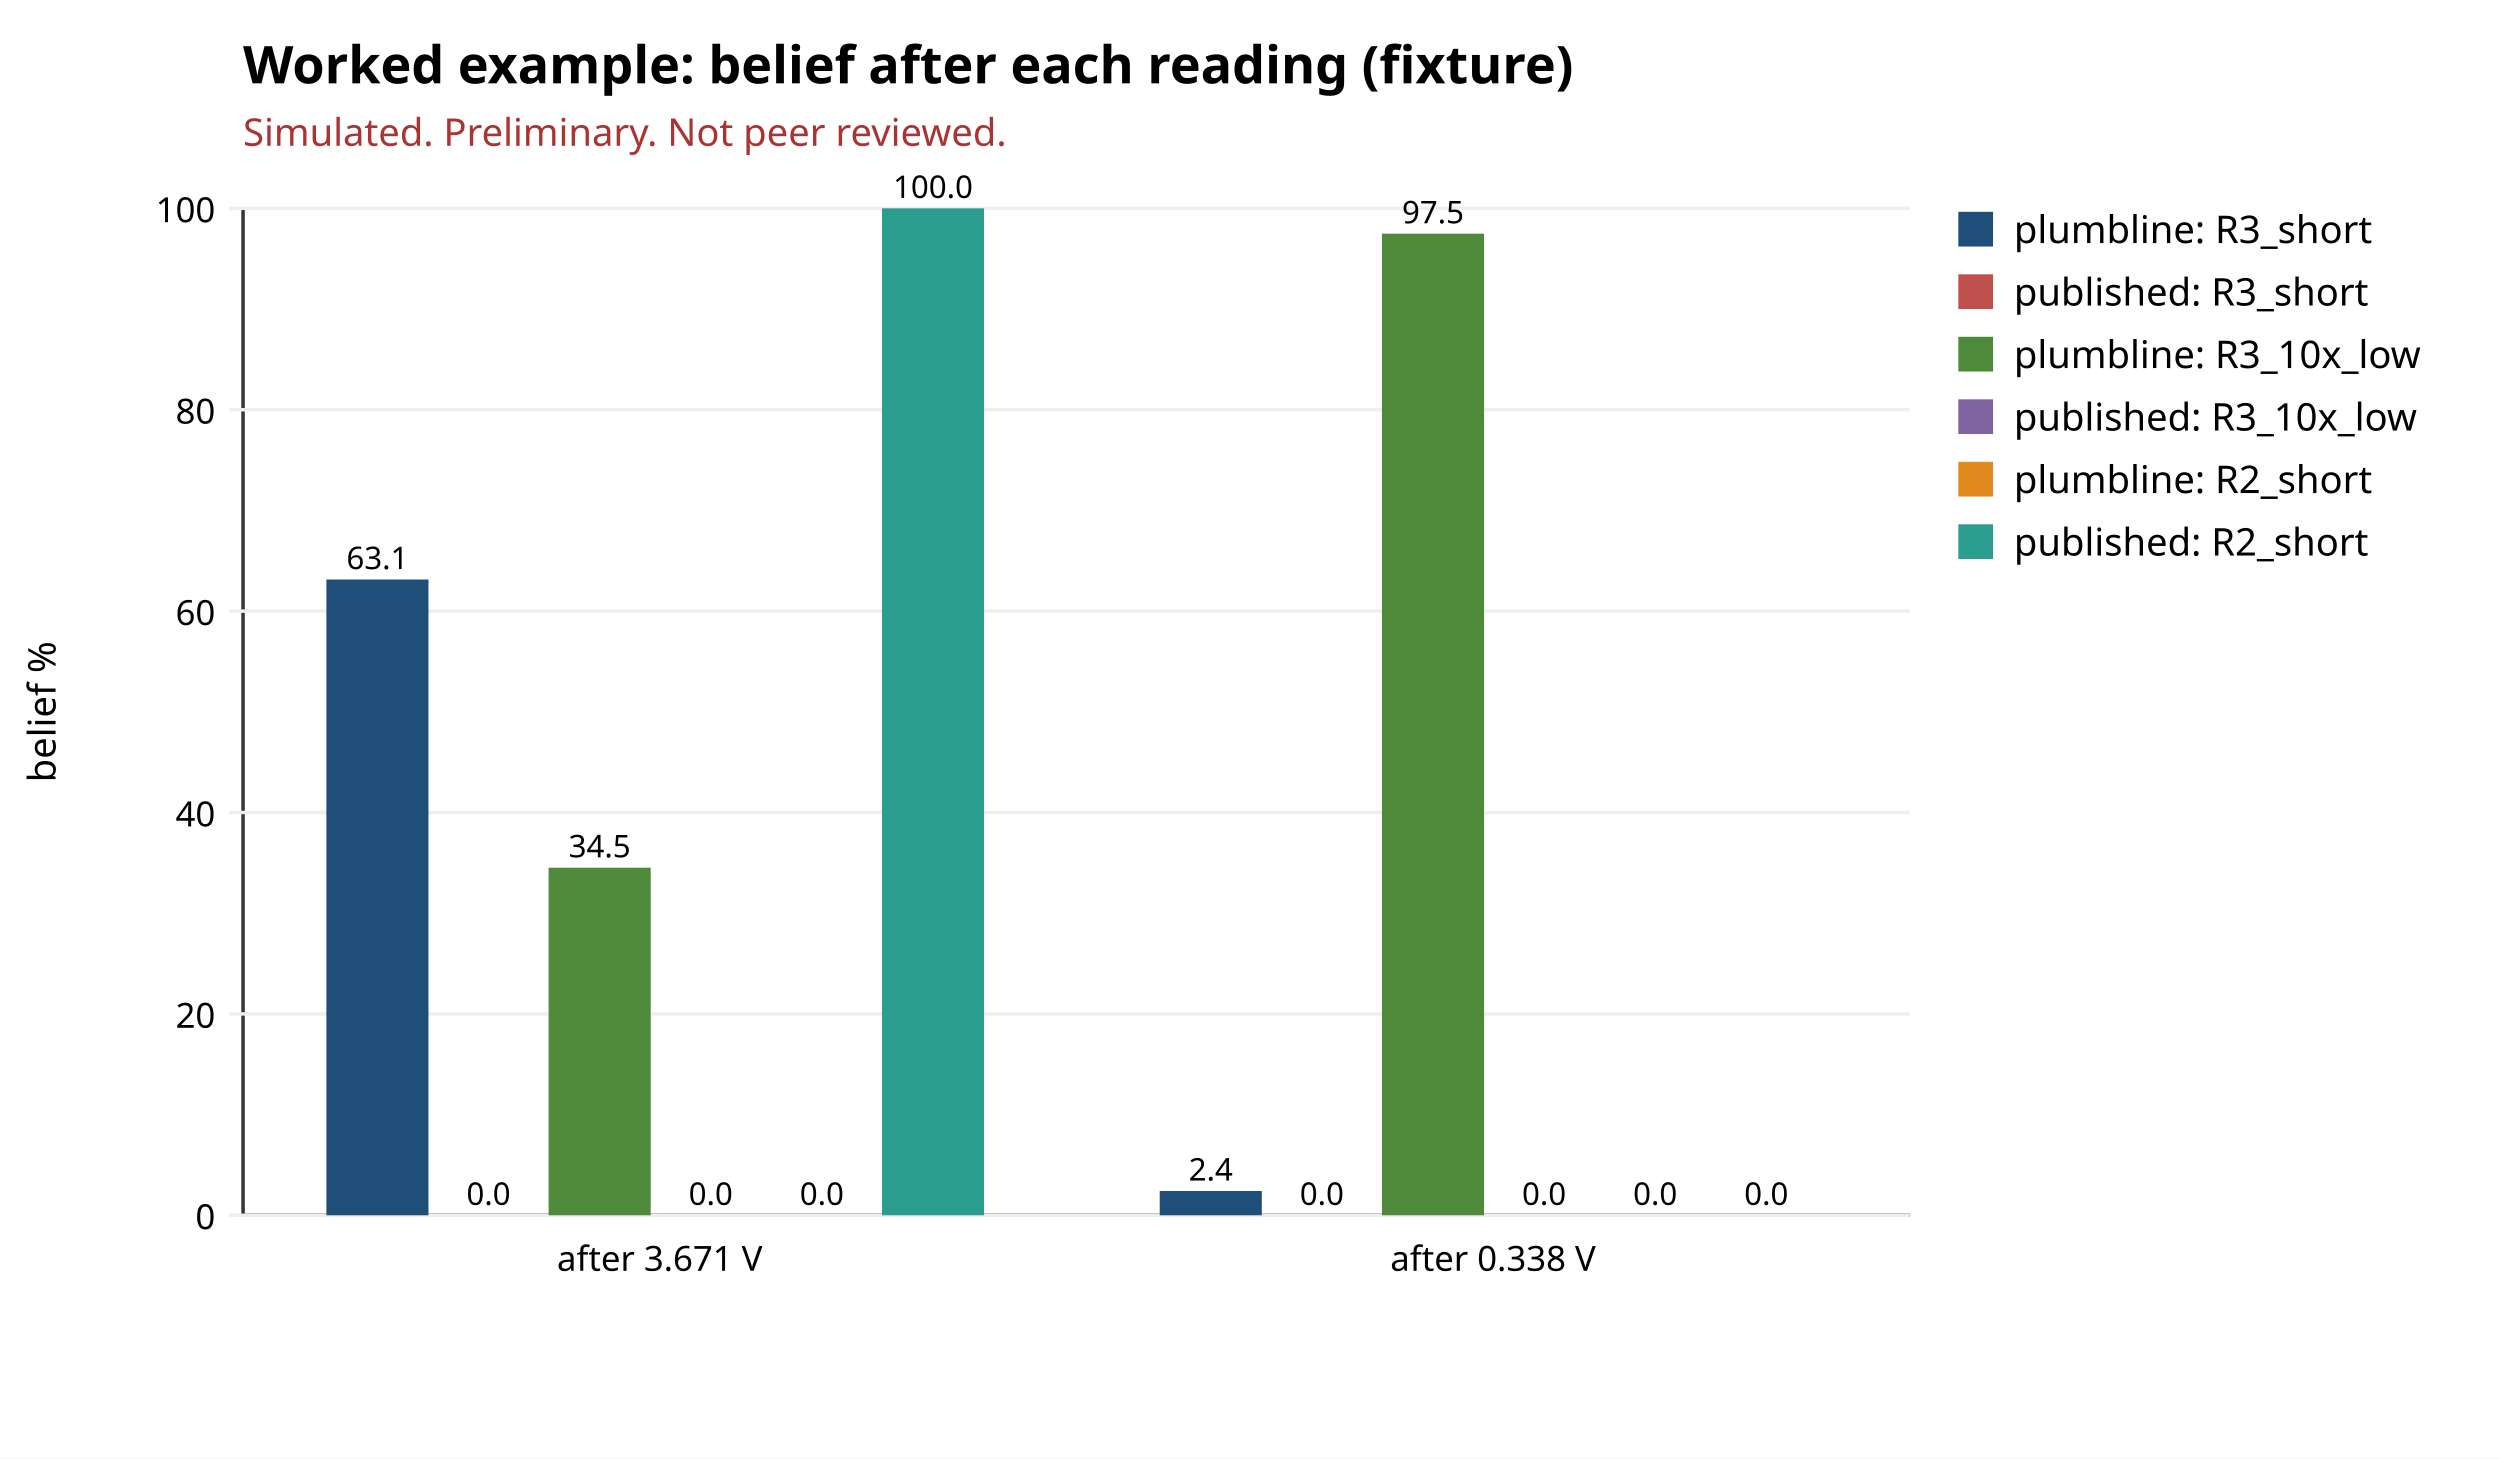
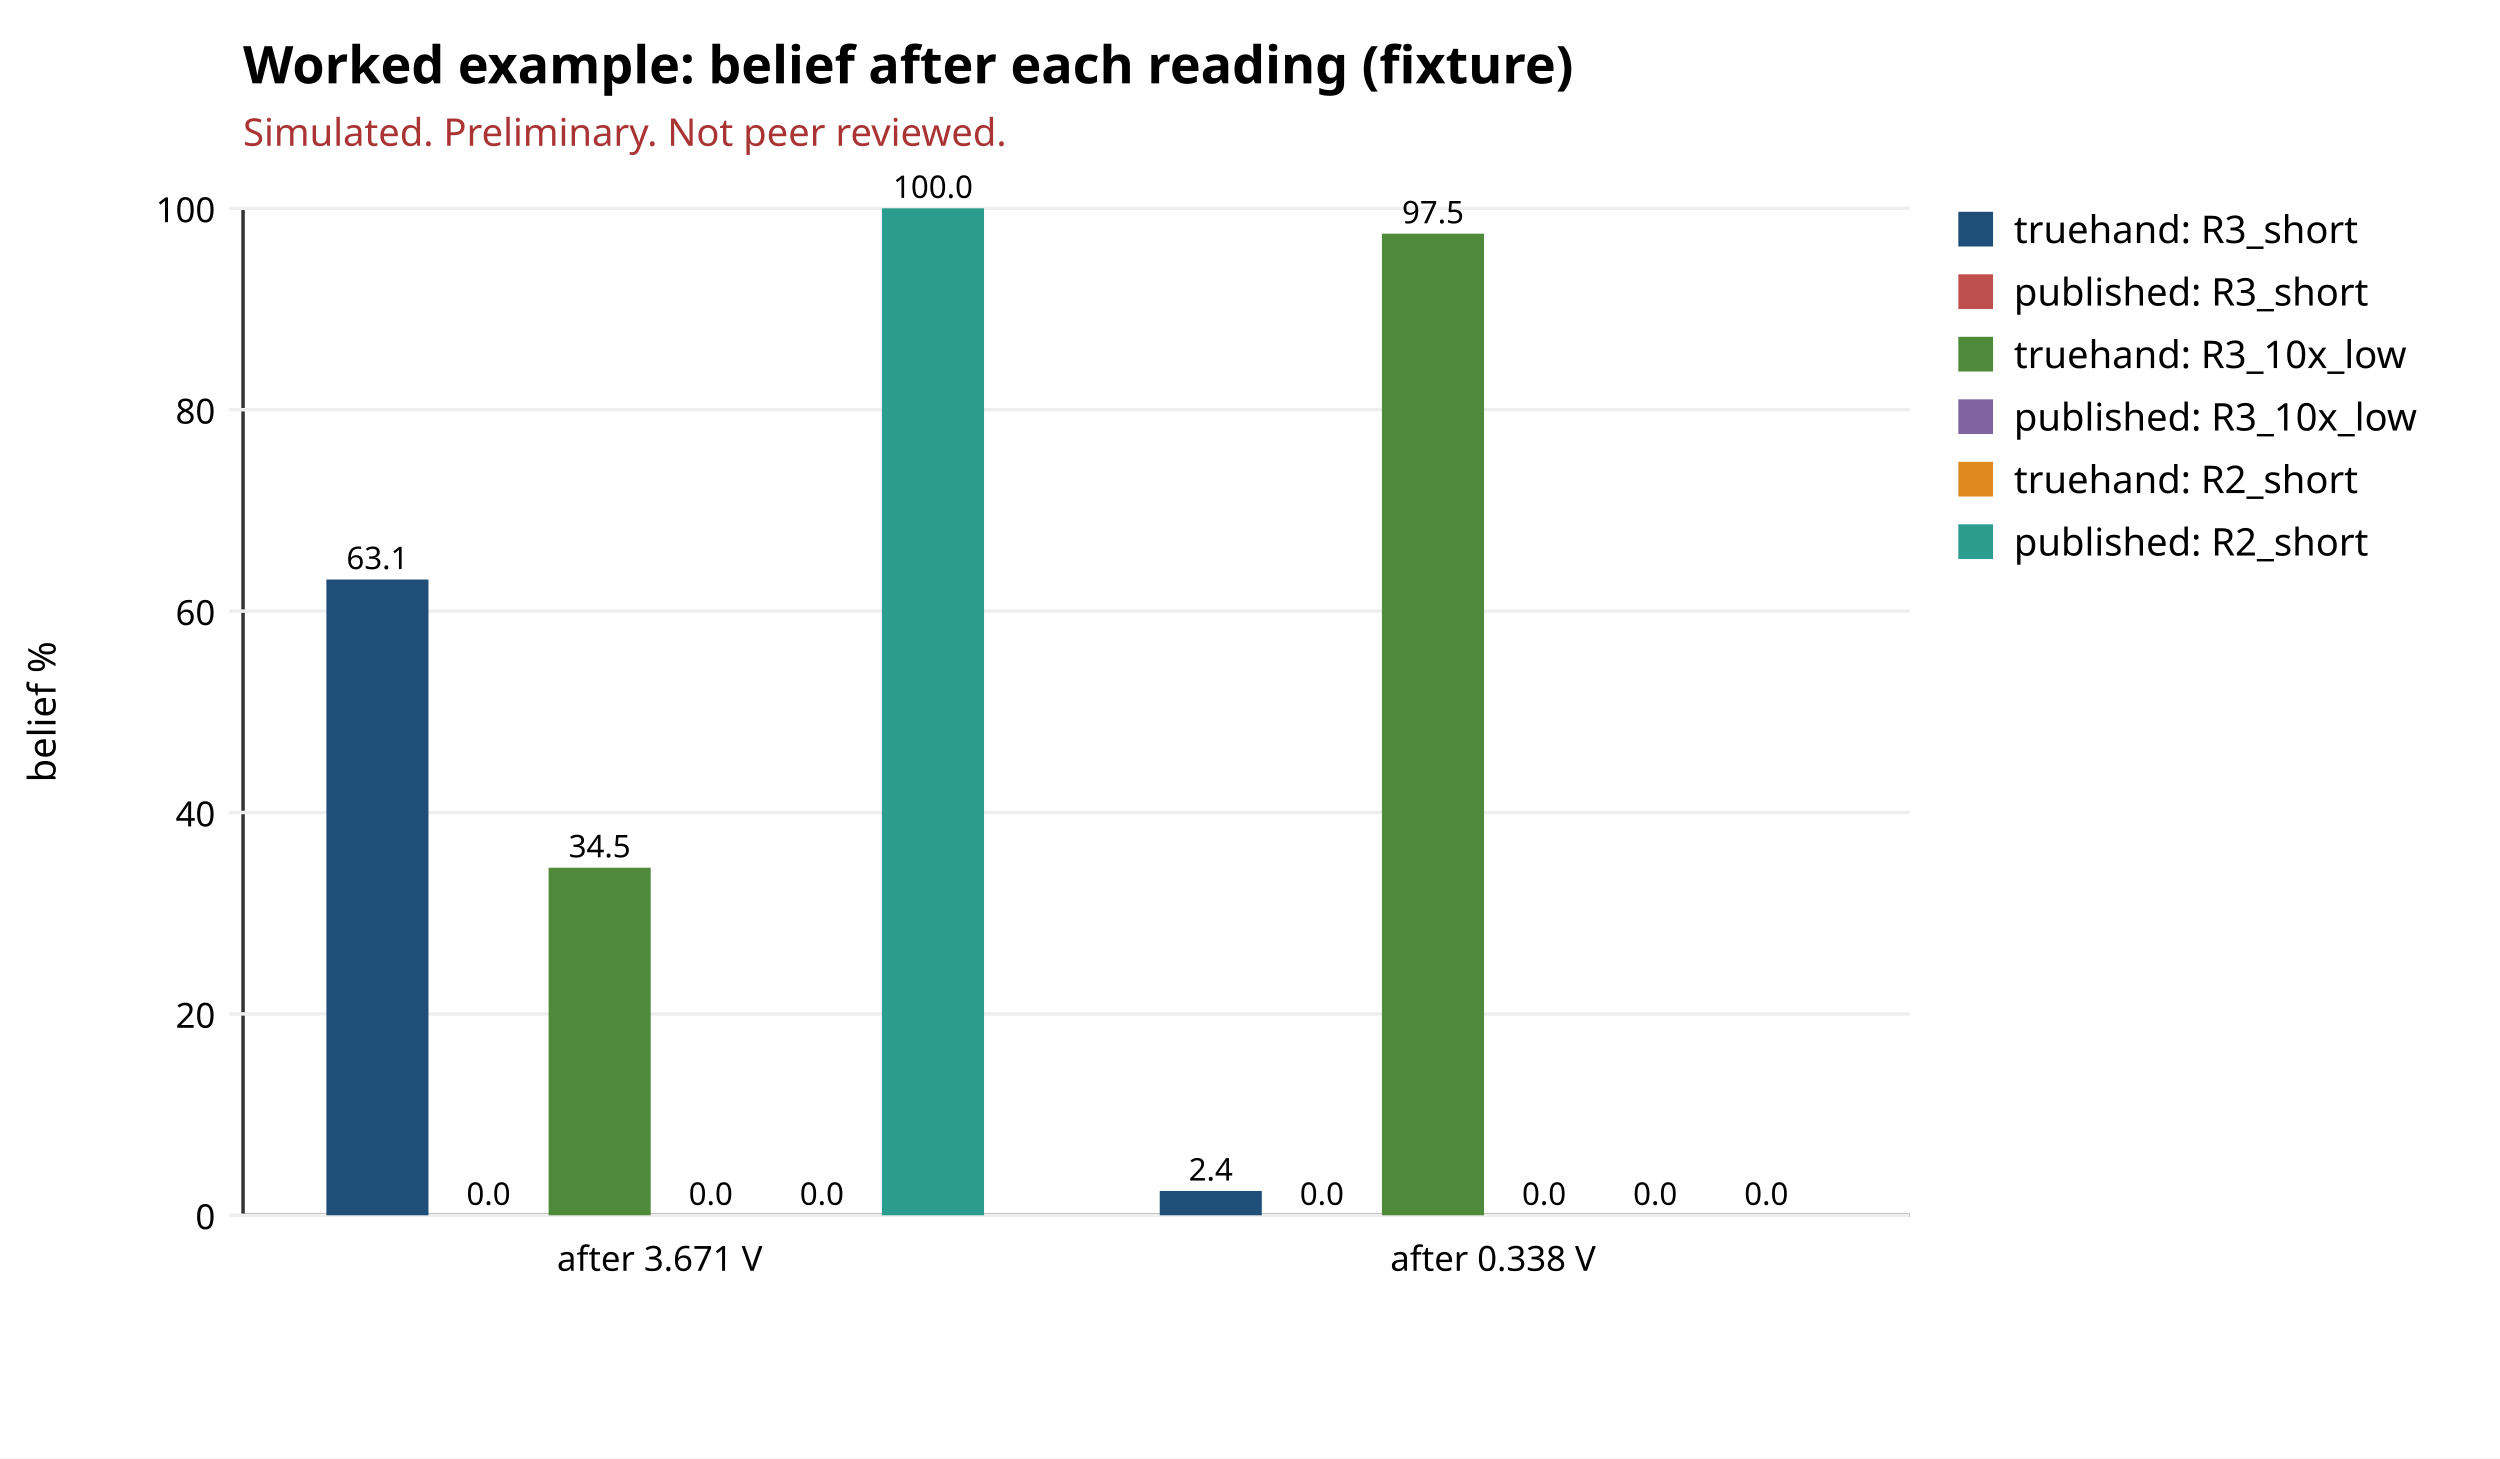
<svg xmlns="http://www.w3.org/2000/svg" width="720" height="420" viewBox="0 0 720 420" role="img" aria-label="Worked example: belief after each reading (fixture)">
  <rect width="720" height="420" fill="white" />
  <text x="70.0" y="24.0" font-size="15" text-anchor="start" font-family="system-ui, sans-serif" font-weight="600">Worked example: belief after each reading (fixture)</text>
  <text x="70.0" y="42.0" font-size="11" text-anchor="start" font-family="system-ui, sans-serif" fill="#a33">Simulated. Preliminary. Not peer reviewed.</text>
  <line x1="70" y1="350" x2="550" y2="350" stroke="#333" />
  <line x1="70" y1="60" x2="70" y2="350" stroke="#333" />
  <line x1="66" y1="350.0" x2="550" y2="350.0" stroke="#eee" />
  <text x="62.0" y="354.0" font-size="10" text-anchor="end" font-family="system-ui, sans-serif">0</text>
  <line x1="66" y1="292.0" x2="550" y2="292.0" stroke="#eee" />
  <text x="62.0" y="296.0" font-size="10" text-anchor="end" font-family="system-ui, sans-serif">20</text>
  <line x1="66" y1="234.0" x2="550" y2="234.0" stroke="#eee" />
  <text x="62.0" y="238.0" font-size="10" text-anchor="end" font-family="system-ui, sans-serif">40</text>
  <line x1="66" y1="176.0" x2="550" y2="176.0" stroke="#eee" />
  <text x="62.0" y="180.0" font-size="10" text-anchor="end" font-family="system-ui, sans-serif">60</text>
  <line x1="66" y1="118.0" x2="550" y2="118.0" stroke="#eee" />
  <text x="62.0" y="122.0" font-size="10" text-anchor="end" font-family="system-ui, sans-serif">80</text>
  <line x1="66" y1="60.0" x2="550" y2="60.0" stroke="#eee" />
  <text x="62.0" y="64.0" font-size="10" text-anchor="end" font-family="system-ui, sans-serif">100</text>
  <text x="16.0" y="205.0" font-size="11" text-anchor="middle" font-family="system-ui, sans-serif" transform="rotate(-90 16 205.0)">belief %</text>
  <rect x="94.0" y="166.9" width="29.4" height="183.1" fill="#1f4e79" />
  <text x="108.7" y="163.9" font-size="9" text-anchor="middle" font-family="system-ui, sans-serif">63.1</text>
  <rect x="334.0" y="343.0" width="29.4" height="7.0" fill="#1f4e79" />
  <text x="348.7" y="340.0" font-size="9" text-anchor="middle" font-family="system-ui, sans-serif">2.4</text>
  <rect x="126.0" y="350.0" width="29.4" height="0.0" fill="#c0504d" />
  <text x="140.7" y="347.0" font-size="9" text-anchor="middle" font-family="system-ui, sans-serif">0.0</text>
  <rect x="366.0" y="350.0" width="29.4" height="0.0" fill="#c0504d" />
  <text x="380.7" y="347.0" font-size="9" text-anchor="middle" font-family="system-ui, sans-serif">0.0</text>
  <rect x="158.0" y="249.9" width="29.4" height="100.1" fill="#4f8a3a" />
  <text x="172.7" y="246.9" font-size="9" text-anchor="middle" font-family="system-ui, sans-serif">34.5</text>
  <rect x="398.0" y="67.3" width="29.4" height="282.7" fill="#4f8a3a" />
  <text x="412.7" y="64.3" font-size="9" text-anchor="middle" font-family="system-ui, sans-serif">97.5</text>
  <rect x="190.0" y="350.0" width="29.4" height="0.0" fill="#8064a2" />
  <text x="204.7" y="347.0" font-size="9" text-anchor="middle" font-family="system-ui, sans-serif">0.0</text>
  <rect x="430.0" y="350.0" width="29.4" height="0.0" fill="#8064a2" />
  <text x="444.7" y="347.0" font-size="9" text-anchor="middle" font-family="system-ui, sans-serif">0.0</text>
  <rect x="222.0" y="350.0" width="29.4" height="0.0" fill="#e08a1e" />
  <text x="236.7" y="347.0" font-size="9" text-anchor="middle" font-family="system-ui, sans-serif">0.0</text>
  <rect x="462.0" y="350.0" width="29.4" height="0.0" fill="#e08a1e" />
  <text x="476.7" y="347.0" font-size="9" text-anchor="middle" font-family="system-ui, sans-serif">0.0</text>
  <rect x="254.0" y="60.0" width="29.4" height="290.0" fill="#2a9d8f" />
  <text x="268.7" y="57.0" font-size="9" text-anchor="middle" font-family="system-ui, sans-serif">100.0</text>
  <rect x="494.0" y="350.0" width="29.4" height="0.0" fill="#2a9d8f" />
  <text x="508.7" y="347.0" font-size="9" text-anchor="middle" font-family="system-ui, sans-serif">0.0</text>
  <text x="190.0" y="366.0" font-size="10" text-anchor="middle" font-family="system-ui, sans-serif">after 3.671 V</text>
  <text x="430.0" y="366.0" font-size="10" text-anchor="middle" font-family="system-ui, sans-serif">after 0.338 V</text>
  <rect x="564" y="61" width="10" height="10" fill="#1f4e79" />
-   <text x="580.0" y="70.0" font-size="11" text-anchor="start" font-family="system-ui, sans-serif">plumbline: R3_short</text>
+   <text x="580.0" y="70.0" font-size="11" text-anchor="start" font-family="system-ui, sans-serif">truehand: R3_short</text>
  <rect x="564" y="79" width="10" height="10" fill="#c0504d" />
  <text x="580.0" y="88.0" font-size="11" text-anchor="start" font-family="system-ui, sans-serif">published: R3_short</text>
  <rect x="564" y="97" width="10" height="10" fill="#4f8a3a" />
-   <text x="580.0" y="106.0" font-size="11" text-anchor="start" font-family="system-ui, sans-serif">plumbline: R3_10x_low</text>
+   <text x="580.0" y="106.0" font-size="11" text-anchor="start" font-family="system-ui, sans-serif">truehand: R3_10x_low</text>
  <rect x="564" y="115" width="10" height="10" fill="#8064a2" />
  <text x="580.0" y="124.0" font-size="11" text-anchor="start" font-family="system-ui, sans-serif">published: R3_10x_low</text>
  <rect x="564" y="133" width="10" height="10" fill="#e08a1e" />
-   <text x="580.0" y="142.0" font-size="11" text-anchor="start" font-family="system-ui, sans-serif">plumbline: R2_short</text>
+   <text x="580.0" y="142.0" font-size="11" text-anchor="start" font-family="system-ui, sans-serif">truehand: R2_short</text>
  <rect x="564" y="151" width="10" height="10" fill="#2a9d8f" />
  <text x="580.0" y="160.0" font-size="11" text-anchor="start" font-family="system-ui, sans-serif">published: R2_short</text>
</svg>
